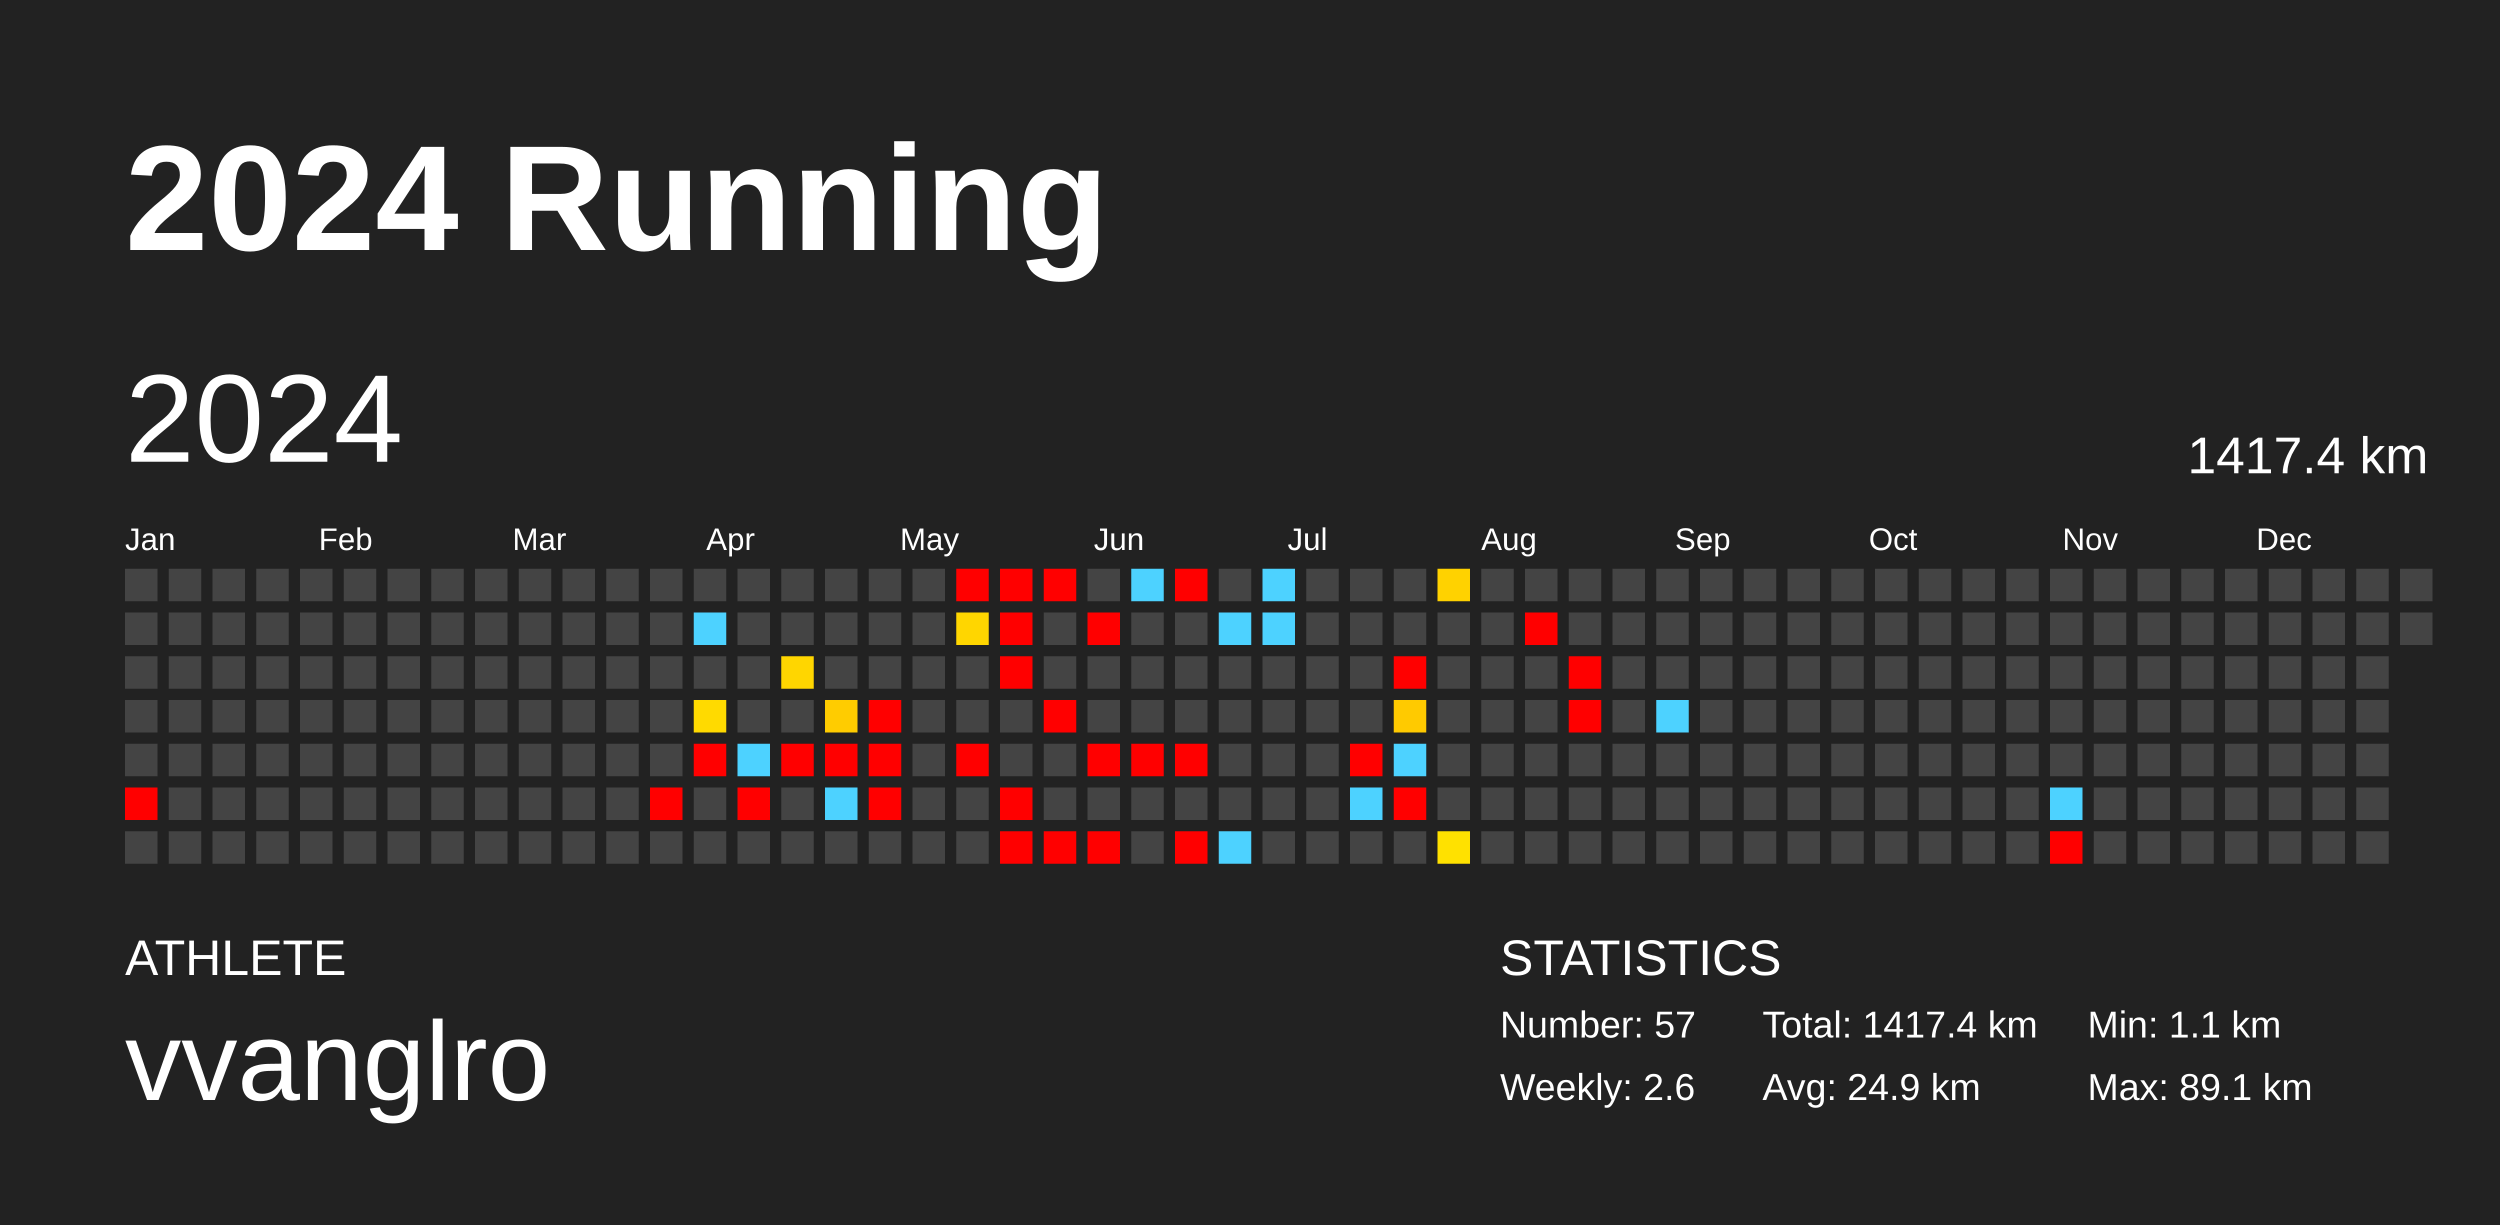
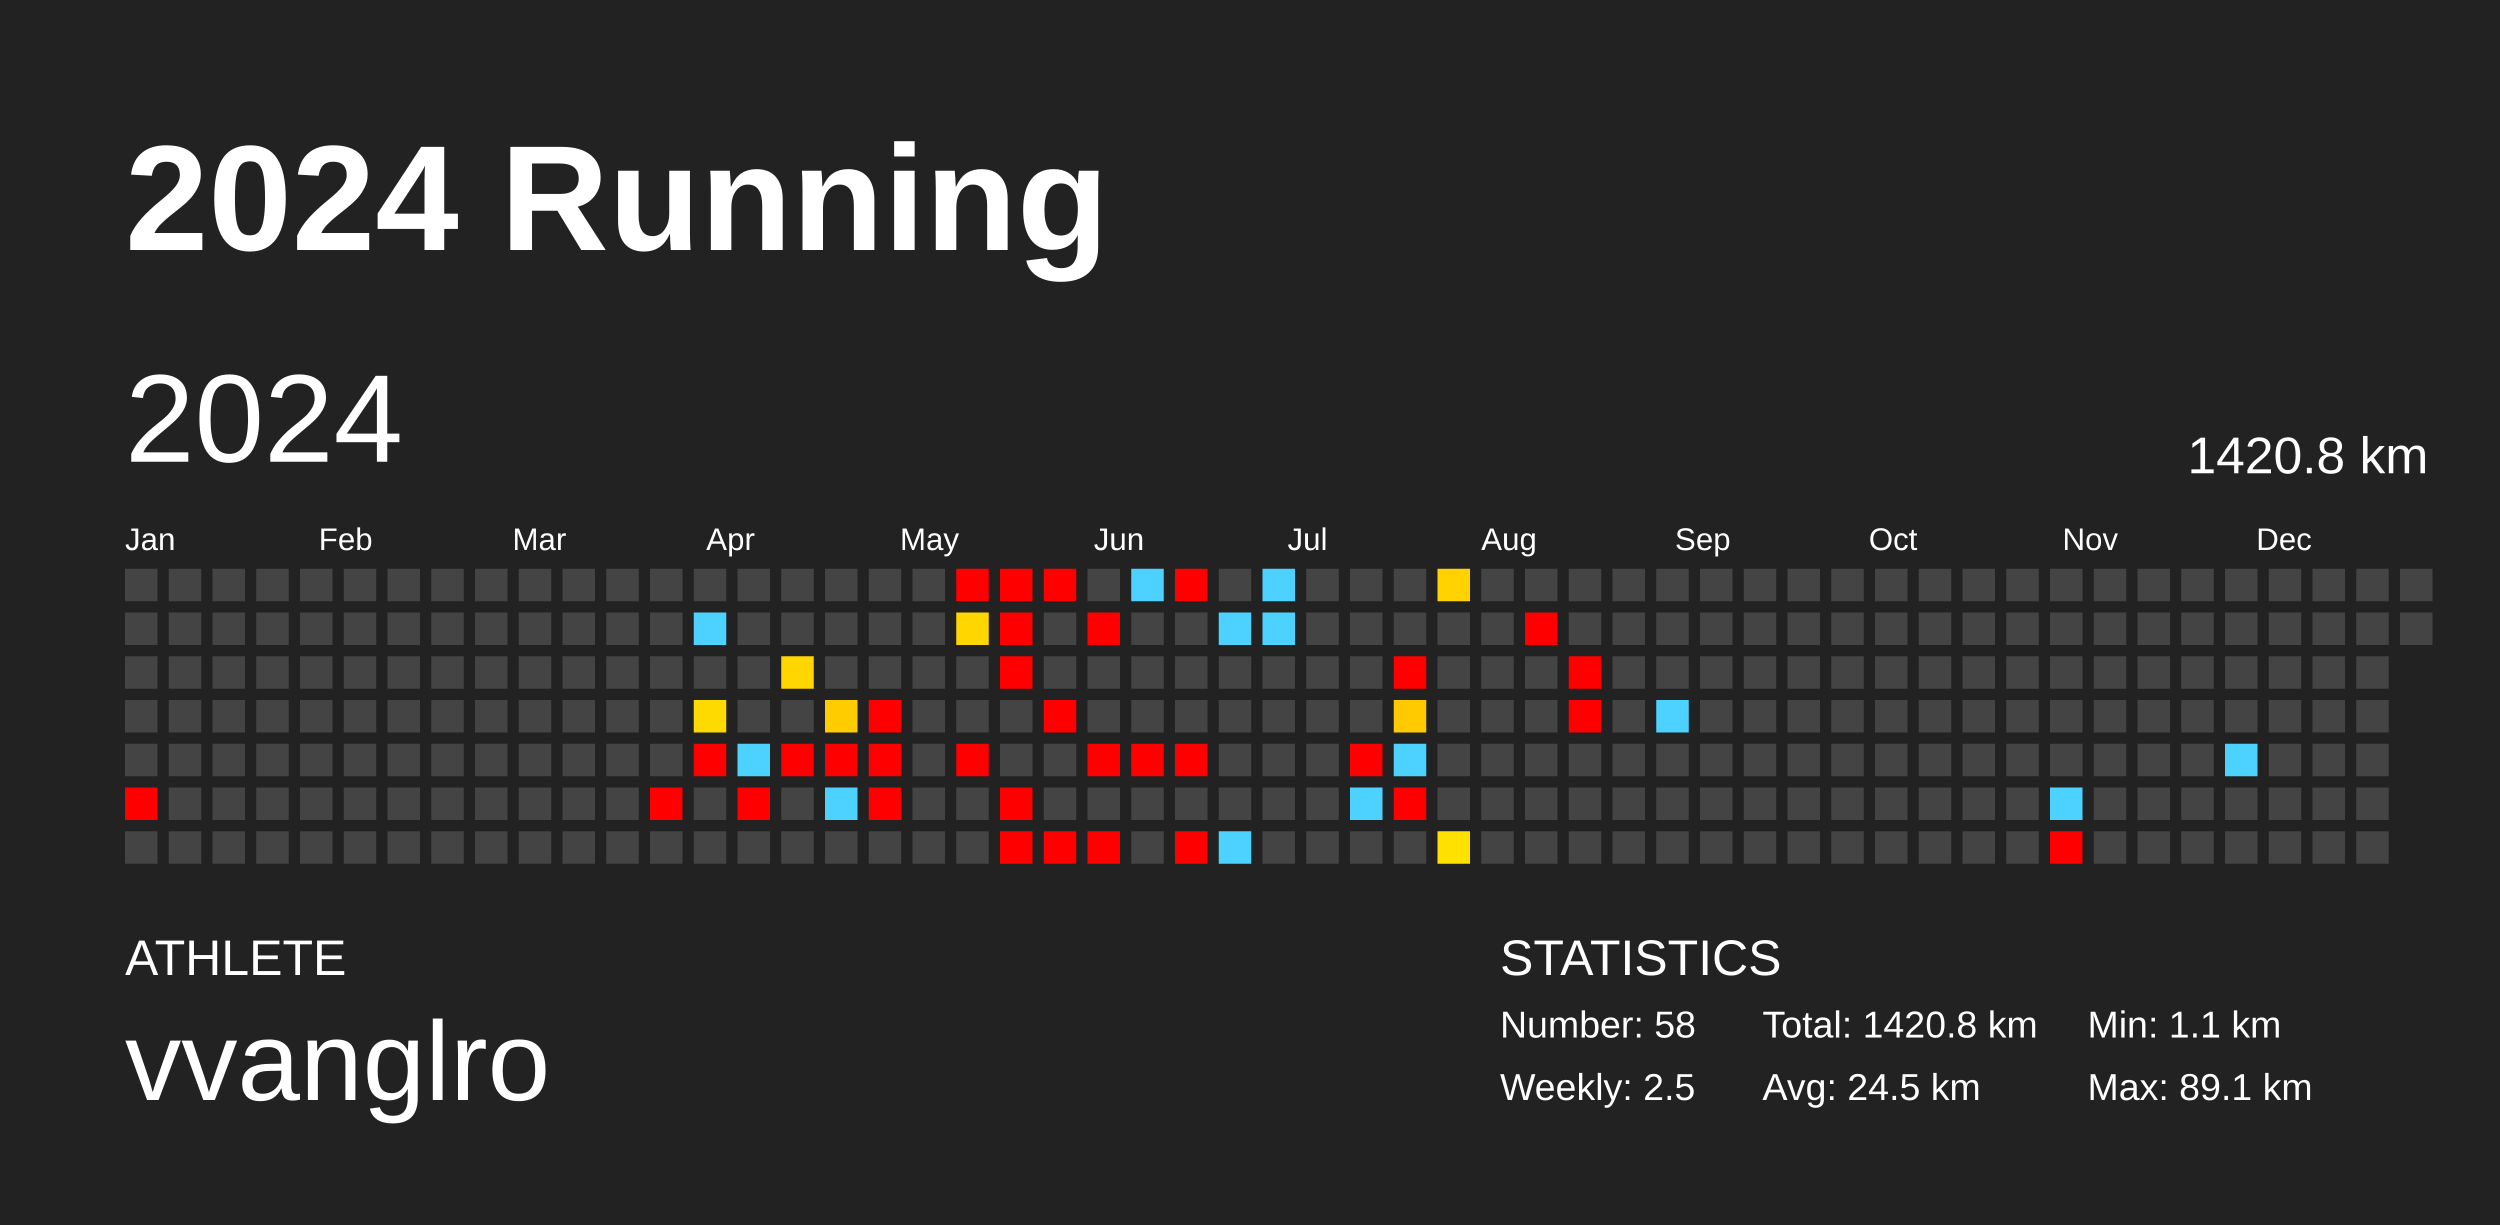
<svg xmlns="http://www.w3.org/2000/svg" baseProfile="full" height="98mm" version="1.1" viewBox="0,0,200,98" width="200mm">
  <defs />
  <rect fill="#222222" height="98" width="200" x="0" y="0" />
  <text fill="#FFFFFF" style="font-size:12px; font-family:Arial; font-weight:bold;" x="10" y="20">2024 Running</text>
  <text fill="#FFFFFF" style="font-size:4px; font-family:Arial" x="10" y="78">ATHLETE</text>
  <text fill="#FFFFFF" style="font-size:9px; font-family:Arial" x="10" y="88">vvanglro</text>
  <text fill="#FFFFFF" style="font-size:4px; font-family:Arial" x="120" y="78">STATISTICS</text>
-   <text fill="#FFFFFF" style="font-size:3px; font-family:Arial" x="120" y="83">Number: 57</text>
-   <text fill="#FFFFFF" style="font-size:3px; font-family:Arial" x="120" y="88">Weekly: 2.6</text>
-   <text fill="#FFFFFF" style="font-size:3px; font-family:Arial" x="141" y="83">Total: 1417.4 km</text>
-   <text fill="#FFFFFF" style="font-size:3px; font-family:Arial" x="141" y="88">Avg: 24.9 km</text>
+   <text fill="#FFFFFF" style="font-size:3px; font-family:Arial" x="120" y="83">Number: 58</text>
+   <text fill="#FFFFFF" style="font-size:3px; font-family:Arial" x="120" y="88">Weekly: 2.5</text>
+   <text fill="#FFFFFF" style="font-size:3px; font-family:Arial" x="141" y="83">Total: 1420.8 km</text>
+   <text fill="#FFFFFF" style="font-size:3px; font-family:Arial" x="141" y="88">Avg: 24.5 km</text>
  <text fill="#FFFFFF" style="font-size:3px; font-family:Arial" x="167" y="83">Min: 1.1 km</text>
  <text fill="#FFFFFF" style="font-size:3px; font-family:Arial" x="167" y="88">Max: 89.1 km</text>
  <text dominant-baseline="hanging" fill="#FFFFFF" style="font-size:10.0px; font-family:Arial;" x="10" y="30">2024</text>
-   <text dominant-baseline="hanging" fill="#FFFFFF" style="font-size:4.125px; font-family:Arial;" x="175" y="35">1417.4 km</text>
+   <text dominant-baseline="hanging" fill="#FFFFFF" style="font-size:4.125px; font-family:Arial;" x="175" y="35">1420.8 km</text>
  <text fill="#FFFFFF" style="font-size:2.5px; font-family:Arial" x="10.0" y="44">Jan</text>
  <text fill="#FFFFFF" style="font-size:2.5px; font-family:Arial" x="25.5" y="44">Feb</text>
  <text fill="#FFFFFF" style="font-size:2.5px; font-family:Arial" x="41.0" y="44">Mar</text>
  <text fill="#FFFFFF" style="font-size:2.5px; font-family:Arial" x="56.5" y="44">Apr</text>
  <text fill="#FFFFFF" style="font-size:2.5px; font-family:Arial" x="72.0" y="44">May</text>
  <text fill="#FFFFFF" style="font-size:2.5px; font-family:Arial" x="87.5" y="44">Jun</text>
  <text fill="#FFFFFF" style="font-size:2.5px; font-family:Arial" x="103.0" y="44">Jul</text>
  <text fill="#FFFFFF" style="font-size:2.5px; font-family:Arial" x="118.5" y="44">Aug</text>
  <text fill="#FFFFFF" style="font-size:2.5px; font-family:Arial" x="134.0" y="44">Sep</text>
  <text fill="#FFFFFF" style="font-size:2.5px; font-family:Arial" x="149.5" y="44">Oct</text>
  <text fill="#FFFFFF" style="font-size:2.5px; font-family:Arial" x="165.0" y="44">Nov</text>
  <text fill="#FFFFFF" style="font-size:2.5px; font-family:Arial" x="180.5" y="44">Dec</text>
  <rect fill="#444444" height="2.6" width="2.6" x="10.0" y="45.5" />
  <rect fill="#444444" height="2.6" width="2.6" x="10.0" y="49.0" />
  <rect fill="#444444" height="2.6" width="2.6" x="10.0" y="52.5" />
  <rect fill="#444444" height="2.6" width="2.6" x="10.0" y="56.0" />
  <rect fill="#444444" height="2.6" width="2.6" x="10.0" y="59.5" />
  <rect fill="red" height="2.6" width="2.6" x="10.0" y="63.0" />
  <rect fill="#444444" height="2.6" width="2.6" x="10.0" y="66.5" />
  <rect fill="#444444" height="2.6" width="2.6" x="13.5" y="45.5" />
  <rect fill="#444444" height="2.6" width="2.6" x="13.5" y="49.0" />
  <rect fill="#444444" height="2.6" width="2.6" x="13.5" y="52.5" />
  <rect fill="#444444" height="2.6" width="2.6" x="13.5" y="56.0" />
  <rect fill="#444444" height="2.6" width="2.6" x="13.5" y="59.5" />
  <rect fill="#444444" height="2.6" width="2.6" x="13.5" y="63.0" />
  <rect fill="#444444" height="2.6" width="2.6" x="13.5" y="66.5" />
  <rect fill="#444444" height="2.6" width="2.6" x="17.0" y="45.5" />
  <rect fill="#444444" height="2.6" width="2.6" x="17.0" y="49.0" />
  <rect fill="#444444" height="2.6" width="2.6" x="17.0" y="52.5" />
  <rect fill="#444444" height="2.6" width="2.6" x="17.0" y="56.0" />
  <rect fill="#444444" height="2.6" width="2.6" x="17.0" y="59.5" />
  <rect fill="#444444" height="2.6" width="2.6" x="17.0" y="63.0" />
  <rect fill="#444444" height="2.6" width="2.6" x="17.0" y="66.5" />
  <rect fill="#444444" height="2.6" width="2.6" x="20.5" y="45.5" />
  <rect fill="#444444" height="2.6" width="2.6" x="20.5" y="49.0" />
  <rect fill="#444444" height="2.6" width="2.6" x="20.5" y="52.5" />
  <rect fill="#444444" height="2.6" width="2.6" x="20.5" y="56.0" />
  <rect fill="#444444" height="2.6" width="2.6" x="20.5" y="59.5" />
  <rect fill="#444444" height="2.6" width="2.6" x="20.5" y="63.0" />
  <rect fill="#444444" height="2.6" width="2.6" x="20.5" y="66.5" />
  <rect fill="#444444" height="2.6" width="2.6" x="24.0" y="45.5" />
  <rect fill="#444444" height="2.6" width="2.6" x="24.0" y="49.0" />
  <rect fill="#444444" height="2.6" width="2.6" x="24.0" y="52.5" />
  <rect fill="#444444" height="2.6" width="2.6" x="24.0" y="56.0" />
  <rect fill="#444444" height="2.6" width="2.6" x="24.0" y="59.5" />
  <rect fill="#444444" height="2.6" width="2.6" x="24.0" y="63.0" />
  <rect fill="#444444" height="2.6" width="2.6" x="24.0" y="66.5" />
  <rect fill="#444444" height="2.6" width="2.6" x="27.5" y="45.5" />
  <rect fill="#444444" height="2.6" width="2.6" x="27.5" y="49.0" />
  <rect fill="#444444" height="2.6" width="2.6" x="27.5" y="52.5" />
  <rect fill="#444444" height="2.6" width="2.6" x="27.5" y="56.0" />
  <rect fill="#444444" height="2.6" width="2.6" x="27.5" y="59.5" />
  <rect fill="#444444" height="2.6" width="2.6" x="27.5" y="63.0" />
  <rect fill="#444444" height="2.6" width="2.6" x="27.5" y="66.5" />
  <rect fill="#444444" height="2.6" width="2.6" x="31.0" y="45.5" />
  <rect fill="#444444" height="2.6" width="2.6" x="31.0" y="49.0" />
  <rect fill="#444444" height="2.6" width="2.6" x="31.0" y="52.5" />
  <rect fill="#444444" height="2.6" width="2.6" x="31.0" y="56.0" />
  <rect fill="#444444" height="2.6" width="2.6" x="31.0" y="59.5" />
  <rect fill="#444444" height="2.6" width="2.6" x="31.0" y="63.0" />
  <rect fill="#444444" height="2.6" width="2.6" x="31.0" y="66.5" />
  <rect fill="#444444" height="2.6" width="2.6" x="34.5" y="45.5" />
  <rect fill="#444444" height="2.6" width="2.6" x="34.5" y="49.0" />
  <rect fill="#444444" height="2.6" width="2.6" x="34.5" y="52.5" />
  <rect fill="#444444" height="2.6" width="2.6" x="34.5" y="56.0" />
  <rect fill="#444444" height="2.6" width="2.6" x="34.5" y="59.5" />
  <rect fill="#444444" height="2.6" width="2.6" x="34.5" y="63.0" />
  <rect fill="#444444" height="2.6" width="2.6" x="34.5" y="66.5" />
  <rect fill="#444444" height="2.6" width="2.6" x="38.0" y="45.5" />
  <rect fill="#444444" height="2.6" width="2.6" x="38.0" y="49.0" />
  <rect fill="#444444" height="2.6" width="2.6" x="38.0" y="52.5" />
  <rect fill="#444444" height="2.6" width="2.6" x="38.0" y="56.0" />
  <rect fill="#444444" height="2.6" width="2.6" x="38.0" y="59.5" />
  <rect fill="#444444" height="2.6" width="2.6" x="38.0" y="63.0" />
  <rect fill="#444444" height="2.6" width="2.6" x="38.0" y="66.5" />
  <rect fill="#444444" height="2.6" width="2.6" x="41.5" y="45.5" />
  <rect fill="#444444" height="2.6" width="2.6" x="41.5" y="49.0" />
  <rect fill="#444444" height="2.6" width="2.6" x="41.5" y="52.5" />
  <rect fill="#444444" height="2.6" width="2.6" x="41.5" y="56.0" />
  <rect fill="#444444" height="2.6" width="2.6" x="41.5" y="59.5" />
  <rect fill="#444444" height="2.6" width="2.6" x="41.5" y="63.0" />
  <rect fill="#444444" height="2.6" width="2.6" x="41.5" y="66.5" />
  <rect fill="#444444" height="2.6" width="2.6" x="45.0" y="45.5" />
  <rect fill="#444444" height="2.6" width="2.6" x="45.0" y="49.0" />
  <rect fill="#444444" height="2.6" width="2.6" x="45.0" y="52.5" />
  <rect fill="#444444" height="2.6" width="2.6" x="45.0" y="56.0" />
  <rect fill="#444444" height="2.6" width="2.6" x="45.0" y="59.5" />
  <rect fill="#444444" height="2.6" width="2.6" x="45.0" y="63.0" />
  <rect fill="#444444" height="2.6" width="2.6" x="45.0" y="66.5" />
  <rect fill="#444444" height="2.6" width="2.6" x="48.5" y="45.5" />
  <rect fill="#444444" height="2.6" width="2.6" x="48.5" y="49.0" />
  <rect fill="#444444" height="2.6" width="2.6" x="48.5" y="52.5" />
  <rect fill="#444444" height="2.6" width="2.6" x="48.5" y="56.0" />
  <rect fill="#444444" height="2.6" width="2.6" x="48.5" y="59.5" />
  <rect fill="#444444" height="2.6" width="2.6" x="48.5" y="63.0" />
  <rect fill="#444444" height="2.6" width="2.6" x="48.5" y="66.5" />
  <rect fill="#444444" height="2.6" width="2.6" x="52.0" y="45.5" />
  <rect fill="#444444" height="2.6" width="2.6" x="52.0" y="49.0" />
  <rect fill="#444444" height="2.6" width="2.6" x="52.0" y="52.5" />
  <rect fill="#444444" height="2.6" width="2.6" x="52.0" y="56.0" />
  <rect fill="#444444" height="2.6" width="2.6" x="52.0" y="59.5" />
  <rect fill="red" height="2.6" width="2.6" x="52.0" y="63.0" />
  <rect fill="#444444" height="2.6" width="2.6" x="52.0" y="66.5" />
  <rect fill="#444444" height="2.6" width="2.6" x="55.5" y="45.5" />
  <rect fill="#4dd2ff" height="2.6" width="2.6" x="55.5" y="49.0" />
  <rect fill="#444444" height="2.6" width="2.6" x="55.5" y="52.5" />
  <rect fill="#ffda00" height="2.6" width="2.6" x="55.5" y="56.0" />
  <rect fill="red" height="2.6" width="2.6" x="55.5" y="59.5" />
  <rect fill="#444444" height="2.6" width="2.6" x="55.5" y="63.0" />
  <rect fill="#444444" height="2.6" width="2.6" x="55.5" y="66.5" />
  <rect fill="#444444" height="2.6" width="2.6" x="59.0" y="45.5" />
  <rect fill="#444444" height="2.6" width="2.6" x="59.0" y="49.0" />
  <rect fill="#444444" height="2.6" width="2.6" x="59.0" y="52.5" />
  <rect fill="#444444" height="2.6" width="2.6" x="59.0" y="56.0" />
  <rect fill="#4dd2ff" height="2.6" width="2.6" x="59.0" y="59.5" />
  <rect fill="red" height="2.6" width="2.6" x="59.0" y="63.0" />
  <rect fill="#444444" height="2.6" width="2.6" x="59.0" y="66.5" />
  <rect fill="#444444" height="2.6" width="2.6" x="62.5" y="45.5" />
  <rect fill="#444444" height="2.6" width="2.6" x="62.5" y="49.0" />
  <rect fill="#ffd600" height="2.6" width="2.6" x="62.5" y="52.5" />
  <rect fill="#444444" height="2.6" width="2.6" x="62.5" y="56.0" />
  <rect fill="red" height="2.6" width="2.6" x="62.5" y="59.5" />
  <rect fill="#444444" height="2.6" width="2.6" x="62.5" y="63.0" />
  <rect fill="#444444" height="2.6" width="2.6" x="62.5" y="66.5" />
  <rect fill="#444444" height="2.6" width="2.6" x="66.0" y="45.5" />
  <rect fill="#444444" height="2.6" width="2.6" x="66.0" y="49.0" />
  <rect fill="#444444" height="2.6" width="2.6" x="66.0" y="52.5" />
  <rect fill="#ffcc00" height="2.6" width="2.6" x="66.0" y="56.0" />
  <rect fill="red" height="2.6" width="2.6" x="66.0" y="59.5" />
  <rect fill="#4dd2ff" height="2.6" width="2.6" x="66.0" y="63.0" />
  <rect fill="#444444" height="2.6" width="2.6" x="66.0" y="66.5" />
  <rect fill="#444444" height="2.6" width="2.6" x="69.5" y="45.5" />
  <rect fill="#444444" height="2.6" width="2.6" x="69.5" y="49.0" />
  <rect fill="#444444" height="2.6" width="2.6" x="69.5" y="52.5" />
  <rect fill="red" height="2.6" width="2.6" x="69.5" y="56.0" />
  <rect fill="red" height="2.6" width="2.6" x="69.5" y="59.5" />
  <rect fill="red" height="2.6" width="2.6" x="69.5" y="63.0" />
  <rect fill="#444444" height="2.6" width="2.6" x="69.5" y="66.5" />
  <rect fill="#444444" height="2.6" width="2.6" x="73.0" y="45.5" />
  <rect fill="#444444" height="2.6" width="2.6" x="73.0" y="49.0" />
  <rect fill="#444444" height="2.6" width="2.6" x="73.0" y="52.5" />
  <rect fill="#444444" height="2.6" width="2.6" x="73.0" y="56.0" />
  <rect fill="#444444" height="2.6" width="2.6" x="73.0" y="59.5" />
  <rect fill="#444444" height="2.6" width="2.6" x="73.0" y="63.0" />
  <rect fill="#444444" height="2.6" width="2.6" x="73.0" y="66.5" />
  <rect fill="red" height="2.6" width="2.6" x="76.5" y="45.5" />
  <rect fill="#ffd600" height="2.6" width="2.6" x="76.5" y="49.0" />
  <rect fill="#444444" height="2.6" width="2.6" x="76.5" y="52.5" />
  <rect fill="#444444" height="2.6" width="2.6" x="76.5" y="56.0" />
  <rect fill="red" height="2.6" width="2.6" x="76.5" y="59.5" />
  <rect fill="#444444" height="2.6" width="2.6" x="76.5" y="63.0" />
  <rect fill="#444444" height="2.6" width="2.6" x="76.5" y="66.5" />
  <rect fill="red" height="2.6" width="2.6" x="80.0" y="45.5" />
  <rect fill="red" height="2.6" width="2.6" x="80.0" y="49.0" />
  <rect fill="red" height="2.6" width="2.6" x="80.0" y="52.5" />
  <rect fill="#444444" height="2.6" width="2.6" x="80.0" y="56.0" />
  <rect fill="#444444" height="2.6" width="2.6" x="80.0" y="59.5" />
  <rect fill="red" height="2.6" width="2.6" x="80.0" y="63.0" />
  <rect fill="red" height="2.6" width="2.6" x="80.0" y="66.5" />
  <rect fill="red" height="2.6" width="2.6" x="83.5" y="45.5" />
  <rect fill="#444444" height="2.6" width="2.6" x="83.5" y="49.0" />
  <rect fill="#444444" height="2.6" width="2.6" x="83.5" y="52.5" />
  <rect fill="red" height="2.6" width="2.6" x="83.5" y="56.0" />
  <rect fill="#444444" height="2.6" width="2.6" x="83.5" y="59.5" />
  <rect fill="#444444" height="2.6" width="2.6" x="83.5" y="63.0" />
  <rect fill="red" height="2.6" width="2.6" x="83.5" y="66.5" />
  <rect fill="#444444" height="2.6" width="2.6" x="87.0" y="45.5" />
  <rect fill="red" height="2.6" width="2.6" x="87.0" y="49.0" />
  <rect fill="#444444" height="2.6" width="2.6" x="87.0" y="52.5" />
  <rect fill="#444444" height="2.6" width="2.6" x="87.0" y="56.0" />
  <rect fill="red" height="2.6" width="2.6" x="87.0" y="59.5" />
  <rect fill="#444444" height="2.6" width="2.6" x="87.0" y="63.0" />
  <rect fill="red" height="2.6" width="2.6" x="87.0" y="66.5" />
  <rect fill="#4dd2ff" height="2.6" width="2.6" x="90.5" y="45.5" />
  <rect fill="#444444" height="2.6" width="2.6" x="90.5" y="49.0" />
  <rect fill="#444444" height="2.6" width="2.6" x="90.5" y="52.5" />
  <rect fill="#444444" height="2.6" width="2.6" x="90.5" y="56.0" />
  <rect fill="red" height="2.6" width="2.6" x="90.5" y="59.5" />
  <rect fill="#444444" height="2.6" width="2.6" x="90.5" y="63.0" />
  <rect fill="#444444" height="2.6" width="2.6" x="90.5" y="66.5" />
  <rect fill="red" height="2.6" width="2.6" x="94.0" y="45.5" />
  <rect fill="#444444" height="2.6" width="2.6" x="94.0" y="49.0" />
  <rect fill="#444444" height="2.6" width="2.6" x="94.0" y="52.5" />
  <rect fill="#444444" height="2.6" width="2.6" x="94.0" y="56.0" />
  <rect fill="red" height="2.6" width="2.6" x="94.0" y="59.5" />
  <rect fill="#444444" height="2.6" width="2.6" x="94.0" y="63.0" />
  <rect fill="red" height="2.6" width="2.6" x="94.0" y="66.5" />
  <rect fill="#444444" height="2.6" width="2.6" x="97.5" y="45.5" />
  <rect fill="#4dd2ff" height="2.6" width="2.6" x="97.5" y="49.0" />
  <rect fill="#444444" height="2.6" width="2.6" x="97.5" y="52.5" />
  <rect fill="#444444" height="2.6" width="2.6" x="97.5" y="56.0" />
  <rect fill="#444444" height="2.6" width="2.6" x="97.5" y="59.5" />
  <rect fill="#444444" height="2.6" width="2.6" x="97.5" y="63.0" />
  <rect fill="#4dd2ff" height="2.6" width="2.6" x="97.5" y="66.5" />
  <rect fill="#4dd2ff" height="2.6" width="2.6" x="101.0" y="45.5" />
  <rect fill="#4dd2ff" height="2.6" width="2.6" x="101.0" y="49.0" />
  <rect fill="#444444" height="2.6" width="2.6" x="101.0" y="52.5" />
  <rect fill="#444444" height="2.6" width="2.6" x="101.0" y="56.0" />
  <rect fill="#444444" height="2.6" width="2.6" x="101.0" y="59.5" />
  <rect fill="#444444" height="2.6" width="2.6" x="101.0" y="63.0" />
  <rect fill="#444444" height="2.6" width="2.6" x="101.0" y="66.5" />
  <rect fill="#444444" height="2.6" width="2.6" x="104.5" y="45.5" />
  <rect fill="#444444" height="2.6" width="2.6" x="104.5" y="49.0" />
  <rect fill="#444444" height="2.6" width="2.6" x="104.5" y="52.5" />
  <rect fill="#444444" height="2.6" width="2.6" x="104.5" y="56.0" />
  <rect fill="#444444" height="2.6" width="2.6" x="104.5" y="59.5" />
  <rect fill="#444444" height="2.6" width="2.6" x="104.5" y="63.0" />
  <rect fill="#444444" height="2.6" width="2.6" x="104.5" y="66.5" />
  <rect fill="#444444" height="2.6" width="2.6" x="108.0" y="45.5" />
  <rect fill="#444444" height="2.6" width="2.6" x="108.0" y="49.0" />
  <rect fill="#444444" height="2.6" width="2.6" x="108.0" y="52.5" />
  <rect fill="#444444" height="2.6" width="2.6" x="108.0" y="56.0" />
  <rect fill="red" height="2.6" width="2.6" x="108.0" y="59.5" />
  <rect fill="#4dd2ff" height="2.6" width="2.6" x="108.0" y="63.0" />
  <rect fill="#444444" height="2.6" width="2.6" x="108.0" y="66.5" />
  <rect fill="#444444" height="2.6" width="2.6" x="111.5" y="45.5" />
  <rect fill="#444444" height="2.6" width="2.6" x="111.5" y="49.0" />
  <rect fill="red" height="2.6" width="2.6" x="111.5" y="52.5" />
  <rect fill="#ffca00" height="2.6" width="2.6" x="111.5" y="56.0" />
  <rect fill="#4dd2ff" height="2.6" width="2.6" x="111.5" y="59.5" />
  <rect fill="red" height="2.6" width="2.6" x="111.5" y="63.0" />
  <rect fill="#444444" height="2.6" width="2.6" x="111.5" y="66.5" />
  <rect fill="#ffd200" height="2.6" width="2.6" x="115.0" y="45.5" />
  <rect fill="#444444" height="2.6" width="2.6" x="115.0" y="49.0" />
  <rect fill="#444444" height="2.6" width="2.6" x="115.0" y="52.5" />
  <rect fill="#444444" height="2.6" width="2.6" x="115.0" y="56.0" />
  <rect fill="#444444" height="2.6" width="2.6" x="115.0" y="59.5" />
  <rect fill="#444444" height="2.6" width="2.6" x="115.0" y="63.0" />
  <rect fill="#ffe100" height="2.6" width="2.6" x="115.0" y="66.5" />
  <rect fill="#444444" height="2.6" width="2.6" x="118.5" y="45.5" />
  <rect fill="#444444" height="2.6" width="2.6" x="118.5" y="49.0" />
  <rect fill="#444444" height="2.6" width="2.6" x="118.5" y="52.5" />
  <rect fill="#444444" height="2.6" width="2.6" x="118.5" y="56.0" />
  <rect fill="#444444" height="2.6" width="2.6" x="118.5" y="59.5" />
  <rect fill="#444444" height="2.6" width="2.6" x="118.5" y="63.0" />
  <rect fill="#444444" height="2.6" width="2.6" x="118.5" y="66.5" />
  <rect fill="#444444" height="2.6" width="2.6" x="122.0" y="45.5" />
  <rect fill="red" height="2.6" width="2.6" x="122.0" y="49.0" />
  <rect fill="#444444" height="2.6" width="2.6" x="122.0" y="52.5" />
  <rect fill="#444444" height="2.6" width="2.6" x="122.0" y="56.0" />
  <rect fill="#444444" height="2.6" width="2.6" x="122.0" y="59.5" />
  <rect fill="#444444" height="2.6" width="2.6" x="122.0" y="63.0" />
  <rect fill="#444444" height="2.6" width="2.6" x="122.0" y="66.5" />
  <rect fill="#444444" height="2.6" width="2.6" x="125.5" y="45.5" />
  <rect fill="#444444" height="2.6" width="2.6" x="125.5" y="49.0" />
  <rect fill="red" height="2.6" width="2.6" x="125.5" y="52.5" />
  <rect fill="red" height="2.6" width="2.6" x="125.5" y="56.0" />
  <rect fill="#444444" height="2.6" width="2.6" x="125.5" y="59.5" />
  <rect fill="#444444" height="2.6" width="2.6" x="125.5" y="63.0" />
  <rect fill="#444444" height="2.6" width="2.6" x="125.5" y="66.5" />
  <rect fill="#444444" height="2.6" width="2.6" x="129.0" y="45.5" />
  <rect fill="#444444" height="2.6" width="2.6" x="129.0" y="49.0" />
  <rect fill="#444444" height="2.6" width="2.6" x="129.0" y="52.5" />
  <rect fill="#444444" height="2.6" width="2.6" x="129.0" y="56.0" />
  <rect fill="#444444" height="2.6" width="2.6" x="129.0" y="59.5" />
  <rect fill="#444444" height="2.6" width="2.6" x="129.0" y="63.0" />
  <rect fill="#444444" height="2.6" width="2.6" x="129.0" y="66.5" />
  <rect fill="#444444" height="2.6" width="2.6" x="132.5" y="45.5" />
  <rect fill="#444444" height="2.6" width="2.6" x="132.5" y="49.0" />
  <rect fill="#444444" height="2.6" width="2.6" x="132.5" y="52.5" />
  <rect fill="#4dd2ff" height="2.6" width="2.6" x="132.5" y="56.0" />
  <rect fill="#444444" height="2.6" width="2.6" x="132.5" y="59.5" />
  <rect fill="#444444" height="2.6" width="2.6" x="132.5" y="63.0" />
  <rect fill="#444444" height="2.6" width="2.6" x="132.5" y="66.5" />
  <rect fill="#444444" height="2.6" width="2.6" x="136.0" y="45.5" />
  <rect fill="#444444" height="2.6" width="2.6" x="136.0" y="49.0" />
  <rect fill="#444444" height="2.6" width="2.6" x="136.0" y="52.5" />
  <rect fill="#444444" height="2.6" width="2.6" x="136.0" y="56.0" />
  <rect fill="#444444" height="2.6" width="2.6" x="136.0" y="59.5" />
  <rect fill="#444444" height="2.6" width="2.6" x="136.0" y="63.0" />
  <rect fill="#444444" height="2.6" width="2.6" x="136.0" y="66.5" />
  <rect fill="#444444" height="2.6" width="2.6" x="139.5" y="45.5" />
  <rect fill="#444444" height="2.6" width="2.6" x="139.5" y="49.0" />
  <rect fill="#444444" height="2.6" width="2.6" x="139.5" y="52.5" />
  <rect fill="#444444" height="2.6" width="2.6" x="139.5" y="56.0" />
  <rect fill="#444444" height="2.6" width="2.6" x="139.5" y="59.5" />
  <rect fill="#444444" height="2.6" width="2.6" x="139.5" y="63.0" />
  <rect fill="#444444" height="2.6" width="2.6" x="139.5" y="66.5" />
  <rect fill="#444444" height="2.6" width="2.6" x="143.0" y="45.5" />
  <rect fill="#444444" height="2.6" width="2.6" x="143.0" y="49.0" />
  <rect fill="#444444" height="2.6" width="2.6" x="143.0" y="52.5" />
  <rect fill="#444444" height="2.6" width="2.6" x="143.0" y="56.0" />
  <rect fill="#444444" height="2.6" width="2.6" x="143.0" y="59.5" />
  <rect fill="#444444" height="2.6" width="2.6" x="143.0" y="63.0" />
  <rect fill="#444444" height="2.6" width="2.6" x="143.0" y="66.5" />
  <rect fill="#444444" height="2.6" width="2.6" x="146.5" y="45.5" />
  <rect fill="#444444" height="2.6" width="2.6" x="146.5" y="49.0" />
  <rect fill="#444444" height="2.6" width="2.6" x="146.5" y="52.5" />
  <rect fill="#444444" height="2.6" width="2.6" x="146.5" y="56.0" />
  <rect fill="#444444" height="2.6" width="2.6" x="146.5" y="59.5" />
  <rect fill="#444444" height="2.6" width="2.6" x="146.5" y="63.0" />
  <rect fill="#444444" height="2.6" width="2.6" x="146.5" y="66.5" />
  <rect fill="#444444" height="2.6" width="2.6" x="150.0" y="45.5" />
  <rect fill="#444444" height="2.6" width="2.6" x="150.0" y="49.0" />
  <rect fill="#444444" height="2.6" width="2.6" x="150.0" y="52.5" />
  <rect fill="#444444" height="2.6" width="2.6" x="150.0" y="56.0" />
  <rect fill="#444444" height="2.6" width="2.6" x="150.0" y="59.5" />
  <rect fill="#444444" height="2.6" width="2.6" x="150.0" y="63.0" />
  <rect fill="#444444" height="2.6" width="2.6" x="150.0" y="66.5" />
  <rect fill="#444444" height="2.6" width="2.6" x="153.5" y="45.5" />
  <rect fill="#444444" height="2.6" width="2.6" x="153.5" y="49.0" />
  <rect fill="#444444" height="2.6" width="2.6" x="153.5" y="52.5" />
  <rect fill="#444444" height="2.6" width="2.6" x="153.5" y="56.0" />
  <rect fill="#444444" height="2.6" width="2.6" x="153.5" y="59.5" />
  <rect fill="#444444" height="2.6" width="2.6" x="153.5" y="63.0" />
  <rect fill="#444444" height="2.6" width="2.6" x="153.5" y="66.5" />
  <rect fill="#444444" height="2.6" width="2.6" x="157.0" y="45.5" />
  <rect fill="#444444" height="2.6" width="2.6" x="157.0" y="49.0" />
  <rect fill="#444444" height="2.6" width="2.6" x="157.0" y="52.5" />
  <rect fill="#444444" height="2.6" width="2.6" x="157.0" y="56.0" />
  <rect fill="#444444" height="2.6" width="2.6" x="157.0" y="59.5" />
  <rect fill="#444444" height="2.6" width="2.6" x="157.0" y="63.0" />
  <rect fill="#444444" height="2.6" width="2.6" x="157.0" y="66.5" />
  <rect fill="#444444" height="2.6" width="2.6" x="160.5" y="45.5" />
  <rect fill="#444444" height="2.6" width="2.6" x="160.5" y="49.0" />
  <rect fill="#444444" height="2.6" width="2.6" x="160.5" y="52.5" />
  <rect fill="#444444" height="2.6" width="2.6" x="160.5" y="56.0" />
  <rect fill="#444444" height="2.6" width="2.6" x="160.5" y="59.5" />
  <rect fill="#444444" height="2.6" width="2.6" x="160.5" y="63.0" />
  <rect fill="#444444" height="2.6" width="2.6" x="160.5" y="66.5" />
  <rect fill="#444444" height="2.6" width="2.6" x="164.0" y="45.5" />
  <rect fill="#444444" height="2.6" width="2.6" x="164.0" y="49.0" />
  <rect fill="#444444" height="2.6" width="2.6" x="164.0" y="52.5" />
  <rect fill="#444444" height="2.6" width="2.6" x="164.0" y="56.0" />
  <rect fill="#444444" height="2.6" width="2.6" x="164.0" y="59.5" />
  <rect fill="#4dd2ff" height="2.6" width="2.6" x="164.0" y="63.0" />
  <rect fill="red" height="2.6" width="2.6" x="164.0" y="66.5" />
  <rect fill="#444444" height="2.6" width="2.6" x="167.5" y="45.5" />
  <rect fill="#444444" height="2.6" width="2.6" x="167.5" y="49.0" />
  <rect fill="#444444" height="2.6" width="2.6" x="167.5" y="52.5" />
  <rect fill="#444444" height="2.6" width="2.6" x="167.5" y="56.0" />
  <rect fill="#444444" height="2.6" width="2.6" x="167.5" y="59.5" />
  <rect fill="#444444" height="2.6" width="2.6" x="167.5" y="63.0" />
  <rect fill="#444444" height="2.6" width="2.6" x="167.5" y="66.5" />
  <rect fill="#444444" height="2.6" width="2.6" x="171.0" y="45.5" />
  <rect fill="#444444" height="2.6" width="2.6" x="171.0" y="49.0" />
  <rect fill="#444444" height="2.6" width="2.6" x="171.0" y="52.5" />
  <rect fill="#444444" height="2.6" width="2.6" x="171.0" y="56.0" />
  <rect fill="#444444" height="2.6" width="2.6" x="171.0" y="59.5" />
  <rect fill="#444444" height="2.6" width="2.6" x="171.0" y="63.0" />
  <rect fill="#444444" height="2.6" width="2.6" x="171.0" y="66.5" />
  <rect fill="#444444" height="2.6" width="2.6" x="174.5" y="45.5" />
  <rect fill="#444444" height="2.6" width="2.6" x="174.5" y="49.0" />
  <rect fill="#444444" height="2.6" width="2.6" x="174.5" y="52.5" />
  <rect fill="#444444" height="2.6" width="2.6" x="174.5" y="56.0" />
  <rect fill="#444444" height="2.6" width="2.6" x="174.5" y="59.5" />
  <rect fill="#444444" height="2.6" width="2.6" x="174.5" y="63.0" />
  <rect fill="#444444" height="2.6" width="2.6" x="174.5" y="66.5" />
  <rect fill="#444444" height="2.6" width="2.6" x="178.0" y="45.5" />
  <rect fill="#444444" height="2.6" width="2.6" x="178.0" y="49.0" />
  <rect fill="#444444" height="2.6" width="2.6" x="178.0" y="52.5" />
  <rect fill="#444444" height="2.6" width="2.6" x="178.0" y="56.0" />
-   <rect fill="#444444" height="2.6" width="2.6" x="178.0" y="59.5" />
+   <rect fill="#4dd2ff" height="2.6" width="2.6" x="178.0" y="59.5" />
  <rect fill="#444444" height="2.6" width="2.6" x="178.0" y="63.0" />
  <rect fill="#444444" height="2.6" width="2.6" x="178.0" y="66.5" />
  <rect fill="#444444" height="2.6" width="2.6" x="181.5" y="45.5" />
  <rect fill="#444444" height="2.6" width="2.6" x="181.5" y="49.0" />
  <rect fill="#444444" height="2.6" width="2.6" x="181.5" y="52.5" />
  <rect fill="#444444" height="2.6" width="2.6" x="181.5" y="56.0" />
  <rect fill="#444444" height="2.6" width="2.6" x="181.5" y="59.5" />
  <rect fill="#444444" height="2.6" width="2.6" x="181.5" y="63.0" />
  <rect fill="#444444" height="2.6" width="2.6" x="181.5" y="66.5" />
  <rect fill="#444444" height="2.6" width="2.6" x="185.0" y="45.5" />
  <rect fill="#444444" height="2.6" width="2.6" x="185.0" y="49.0" />
  <rect fill="#444444" height="2.6" width="2.6" x="185.0" y="52.5" />
  <rect fill="#444444" height="2.6" width="2.6" x="185.0" y="56.0" />
  <rect fill="#444444" height="2.6" width="2.6" x="185.0" y="59.5" />
  <rect fill="#444444" height="2.6" width="2.6" x="185.0" y="63.0" />
  <rect fill="#444444" height="2.6" width="2.6" x="185.0" y="66.5" />
  <rect fill="#444444" height="2.6" width="2.6" x="188.5" y="45.5" />
  <rect fill="#444444" height="2.6" width="2.6" x="188.5" y="49.0" />
  <rect fill="#444444" height="2.6" width="2.6" x="188.5" y="52.5" />
  <rect fill="#444444" height="2.6" width="2.6" x="188.5" y="56.0" />
  <rect fill="#444444" height="2.6" width="2.6" x="188.5" y="59.5" />
  <rect fill="#444444" height="2.6" width="2.6" x="188.5" y="63.0" />
  <rect fill="#444444" height="2.6" width="2.6" x="188.5" y="66.5" />
  <rect fill="#444444" height="2.6" width="2.6" x="192.0" y="45.5" />
  <rect fill="#444444" height="2.6" width="2.6" x="192.0" y="49.0" />
</svg>
